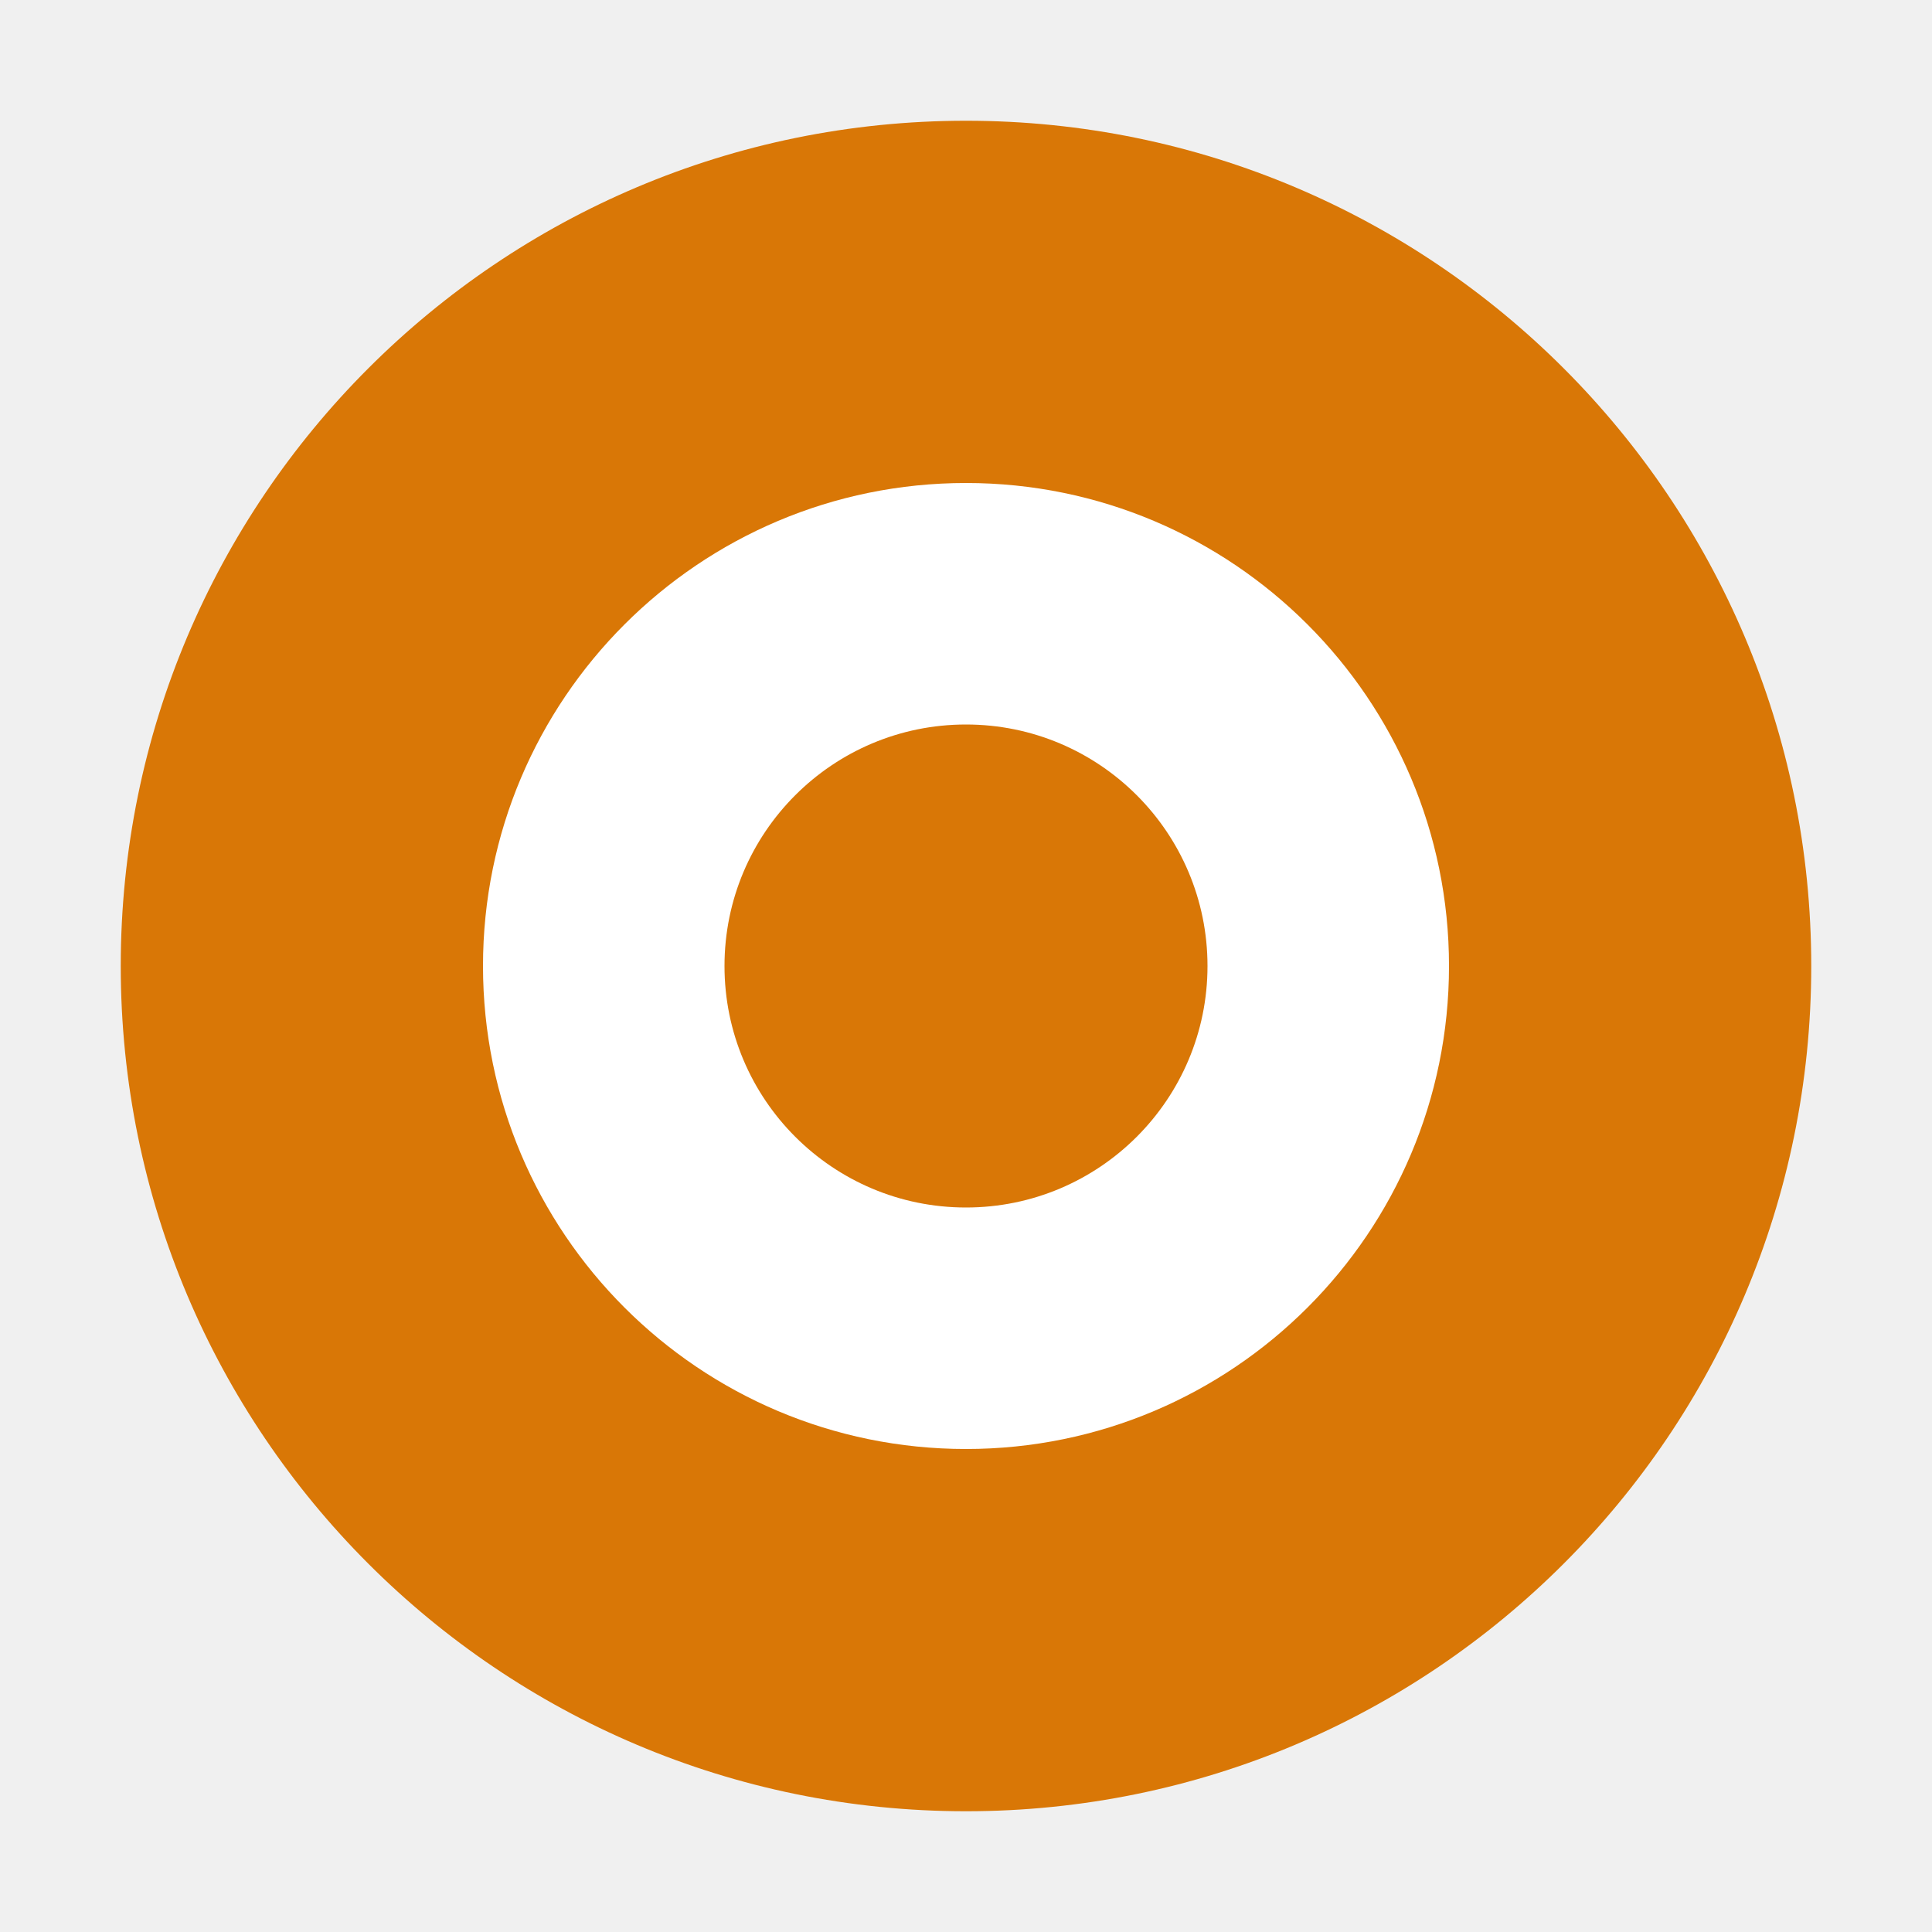
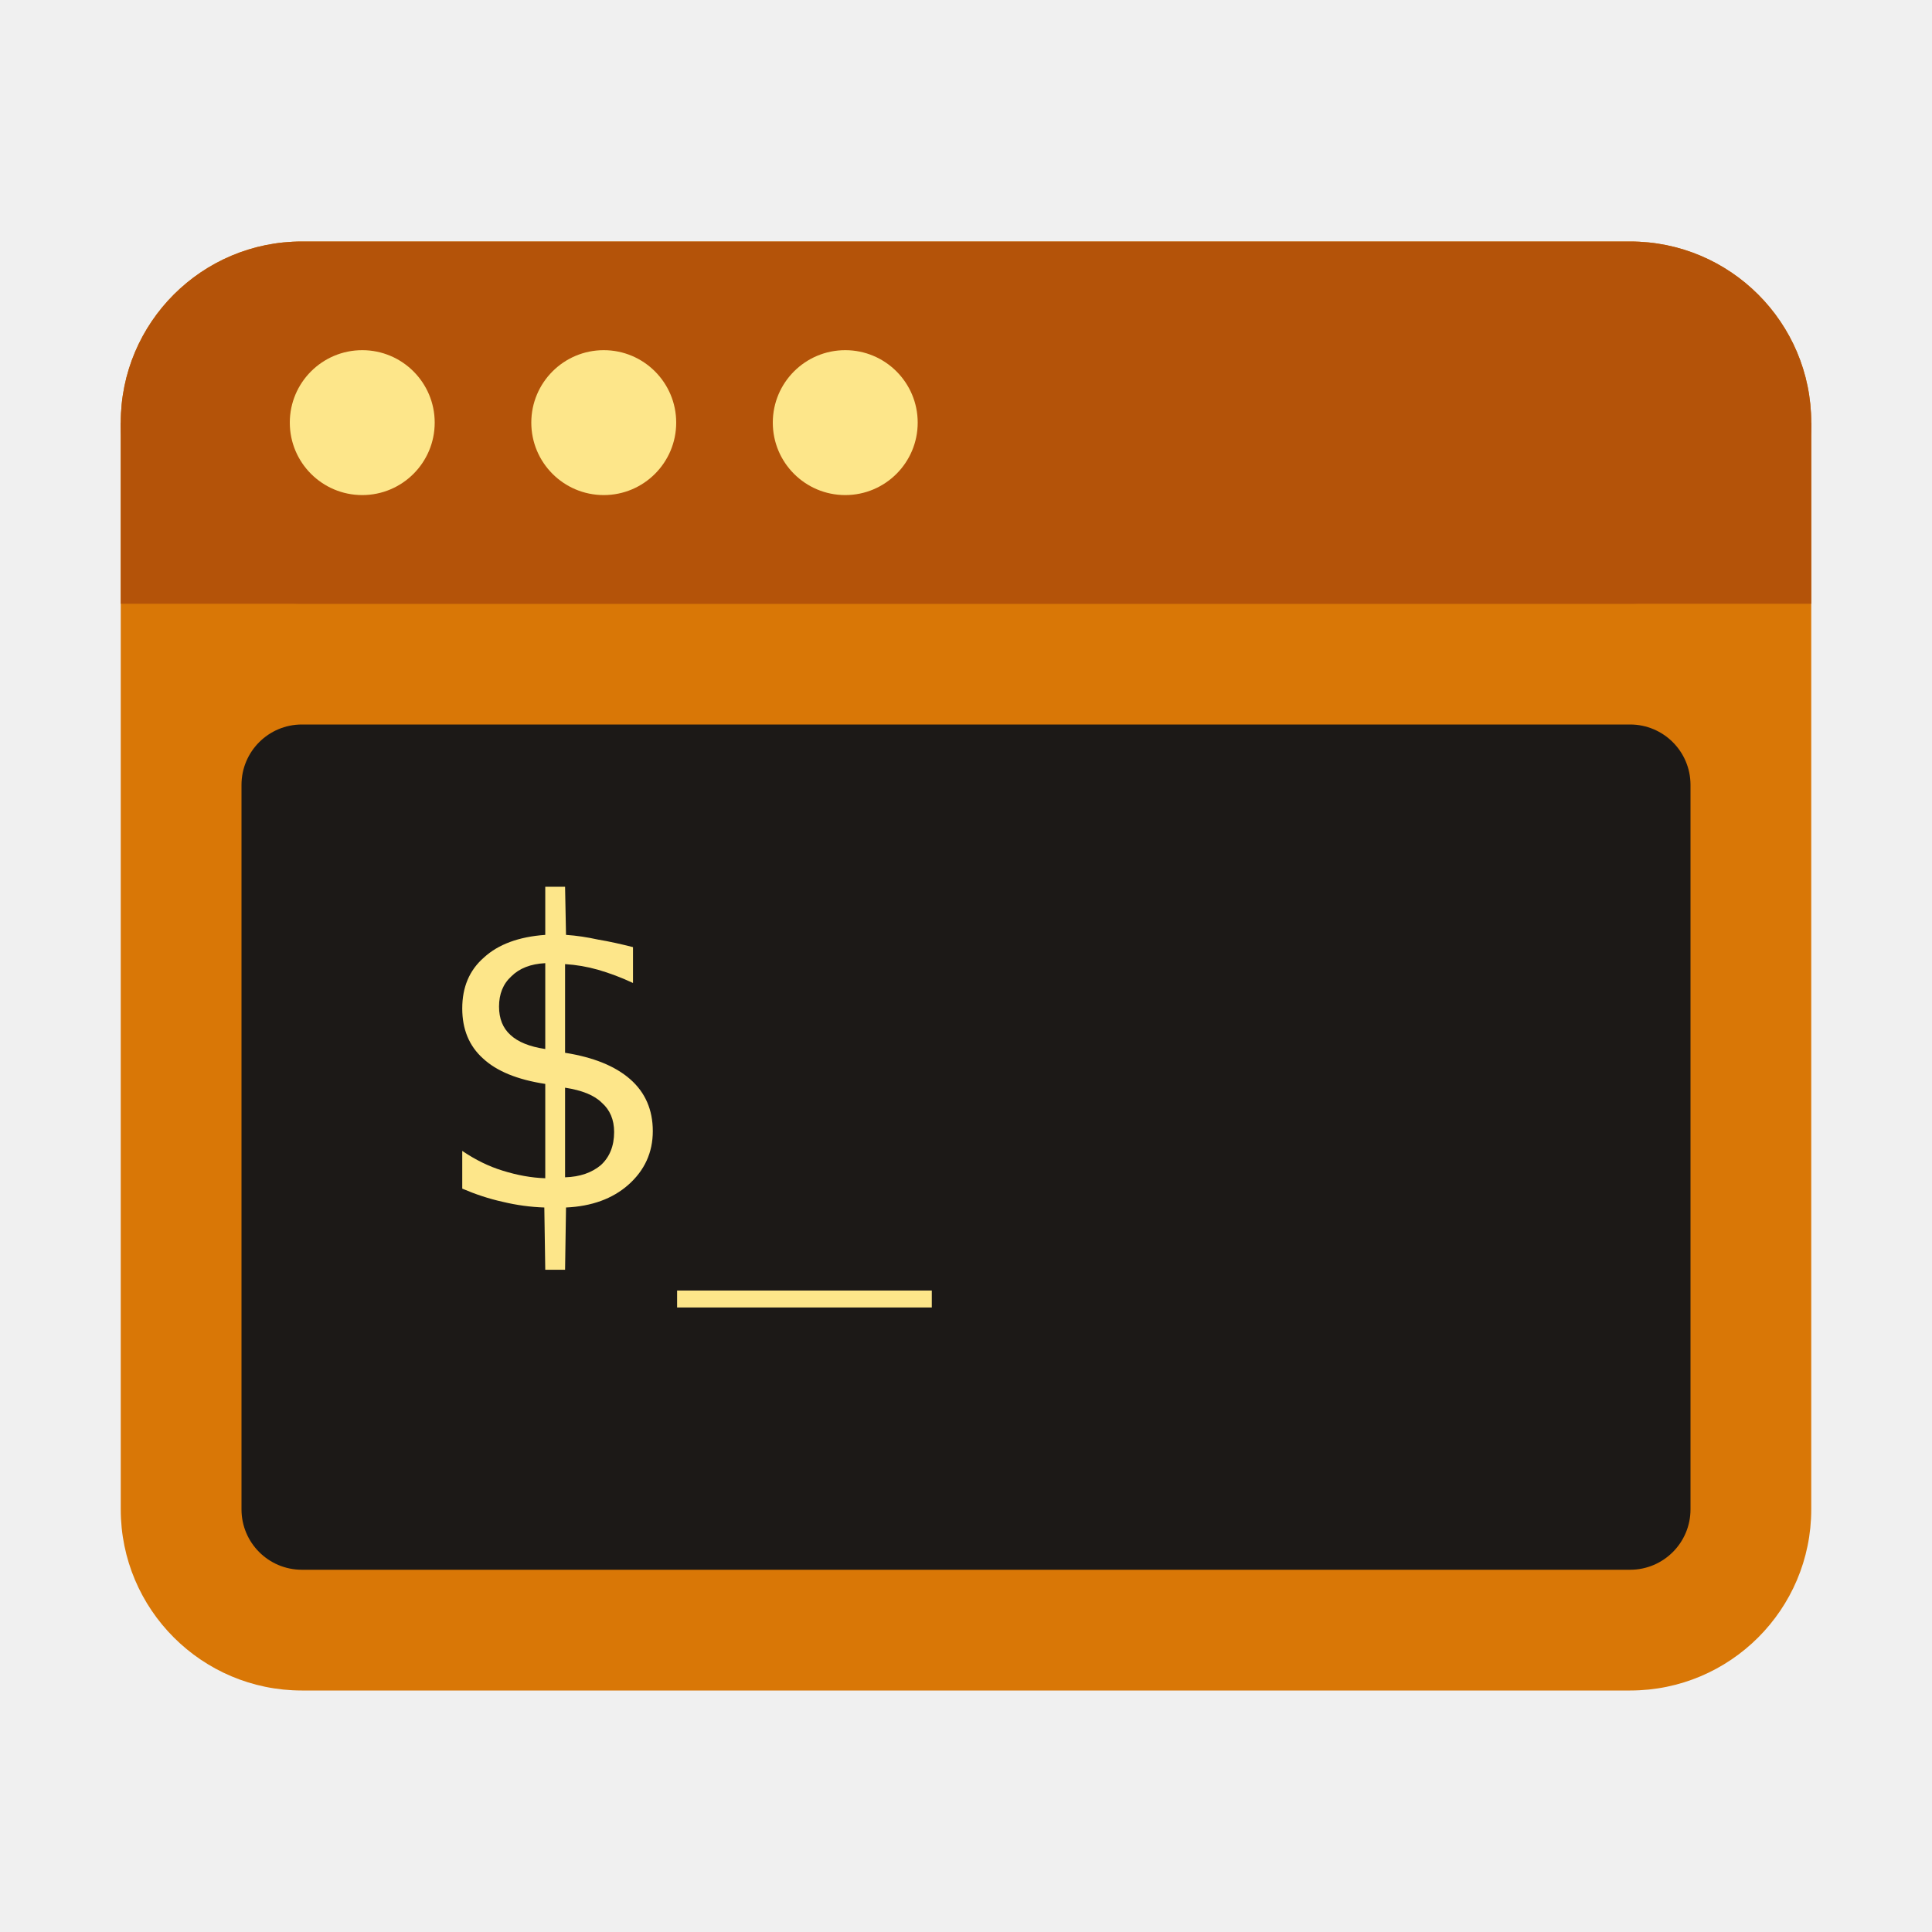
<svg xmlns="http://www.w3.org/2000/svg" viewBox="0 0 32 32">
-   <circle cx="16" cy="16" r="14" fill="#D97706" />
-   <circle cx="16" cy="16" r="8" fill="#FFF" />
-   <circle cx="16" cy="16" r="4" fill="#D97706" />
+   <rect x="2" y="4" width="28" height="24" rx="3" fill="#D97706" />
+   <rect x="2" y="4" width="28" height="6" rx="3" fill="#B45309" />
+   <rect x="2" y="7" width="28" height="3" fill="#B45309" />
+   <circle cx="6" cy="7" r="1.2" fill="#FDE68A" />
+   <circle cx="10" cy="7" r="1.2" fill="#FDE68A" />
+   <circle cx="14" cy="7" r="1.2" fill="#FDE68A" />
+   <rect x="4" y="12" width="24" height="14" rx="1" fill="#1C1917" />
+   <text x="7" y="20" font-family="monospace" font-size="7" fill="#FDE68A">$_</text>
</svg>
